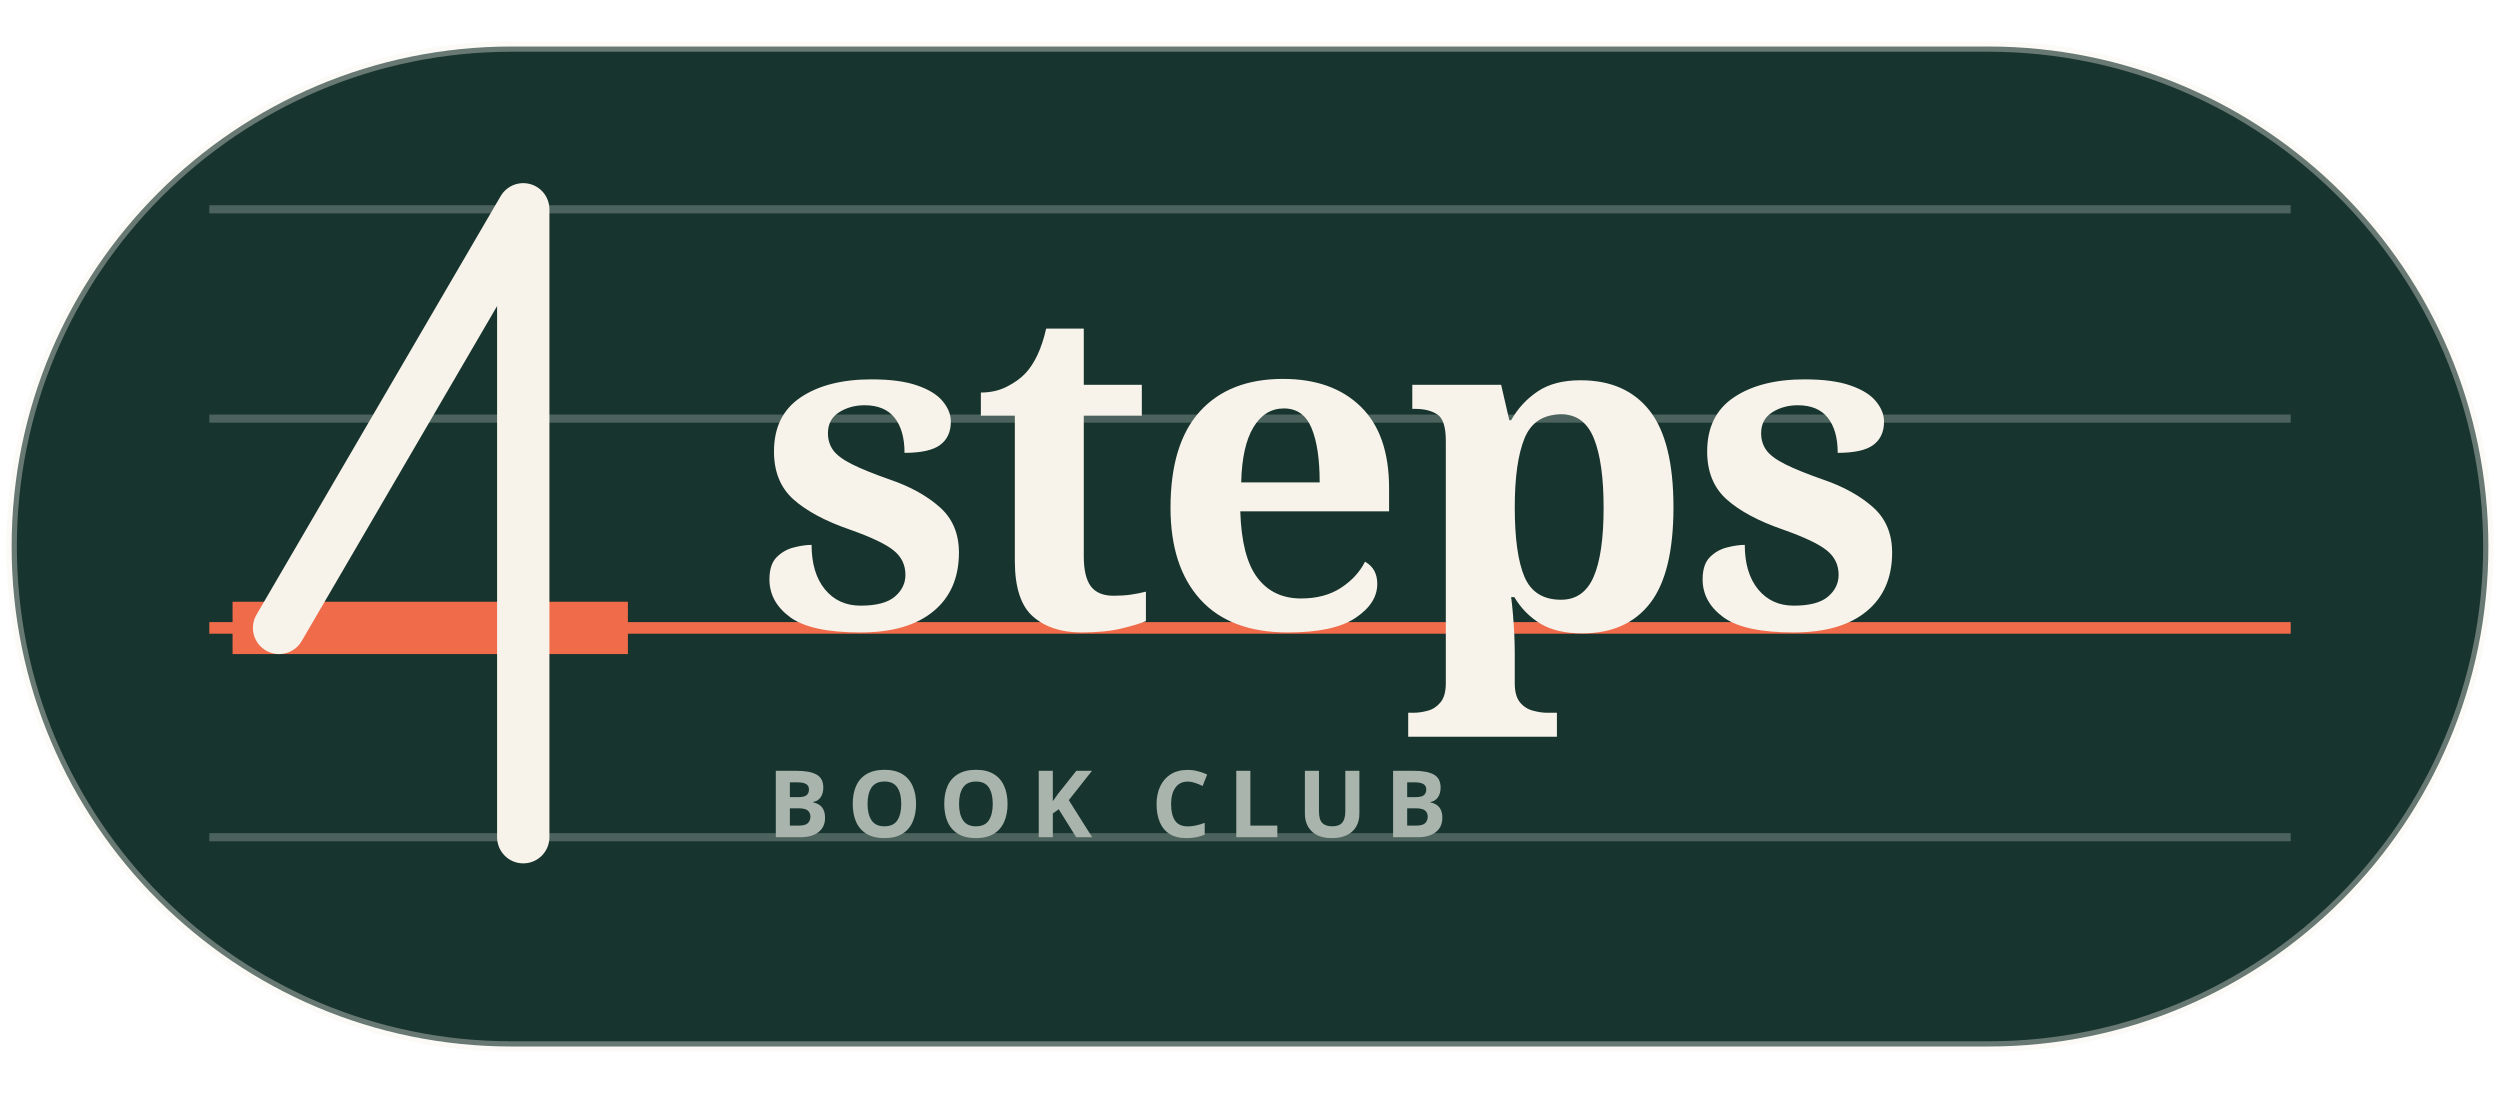
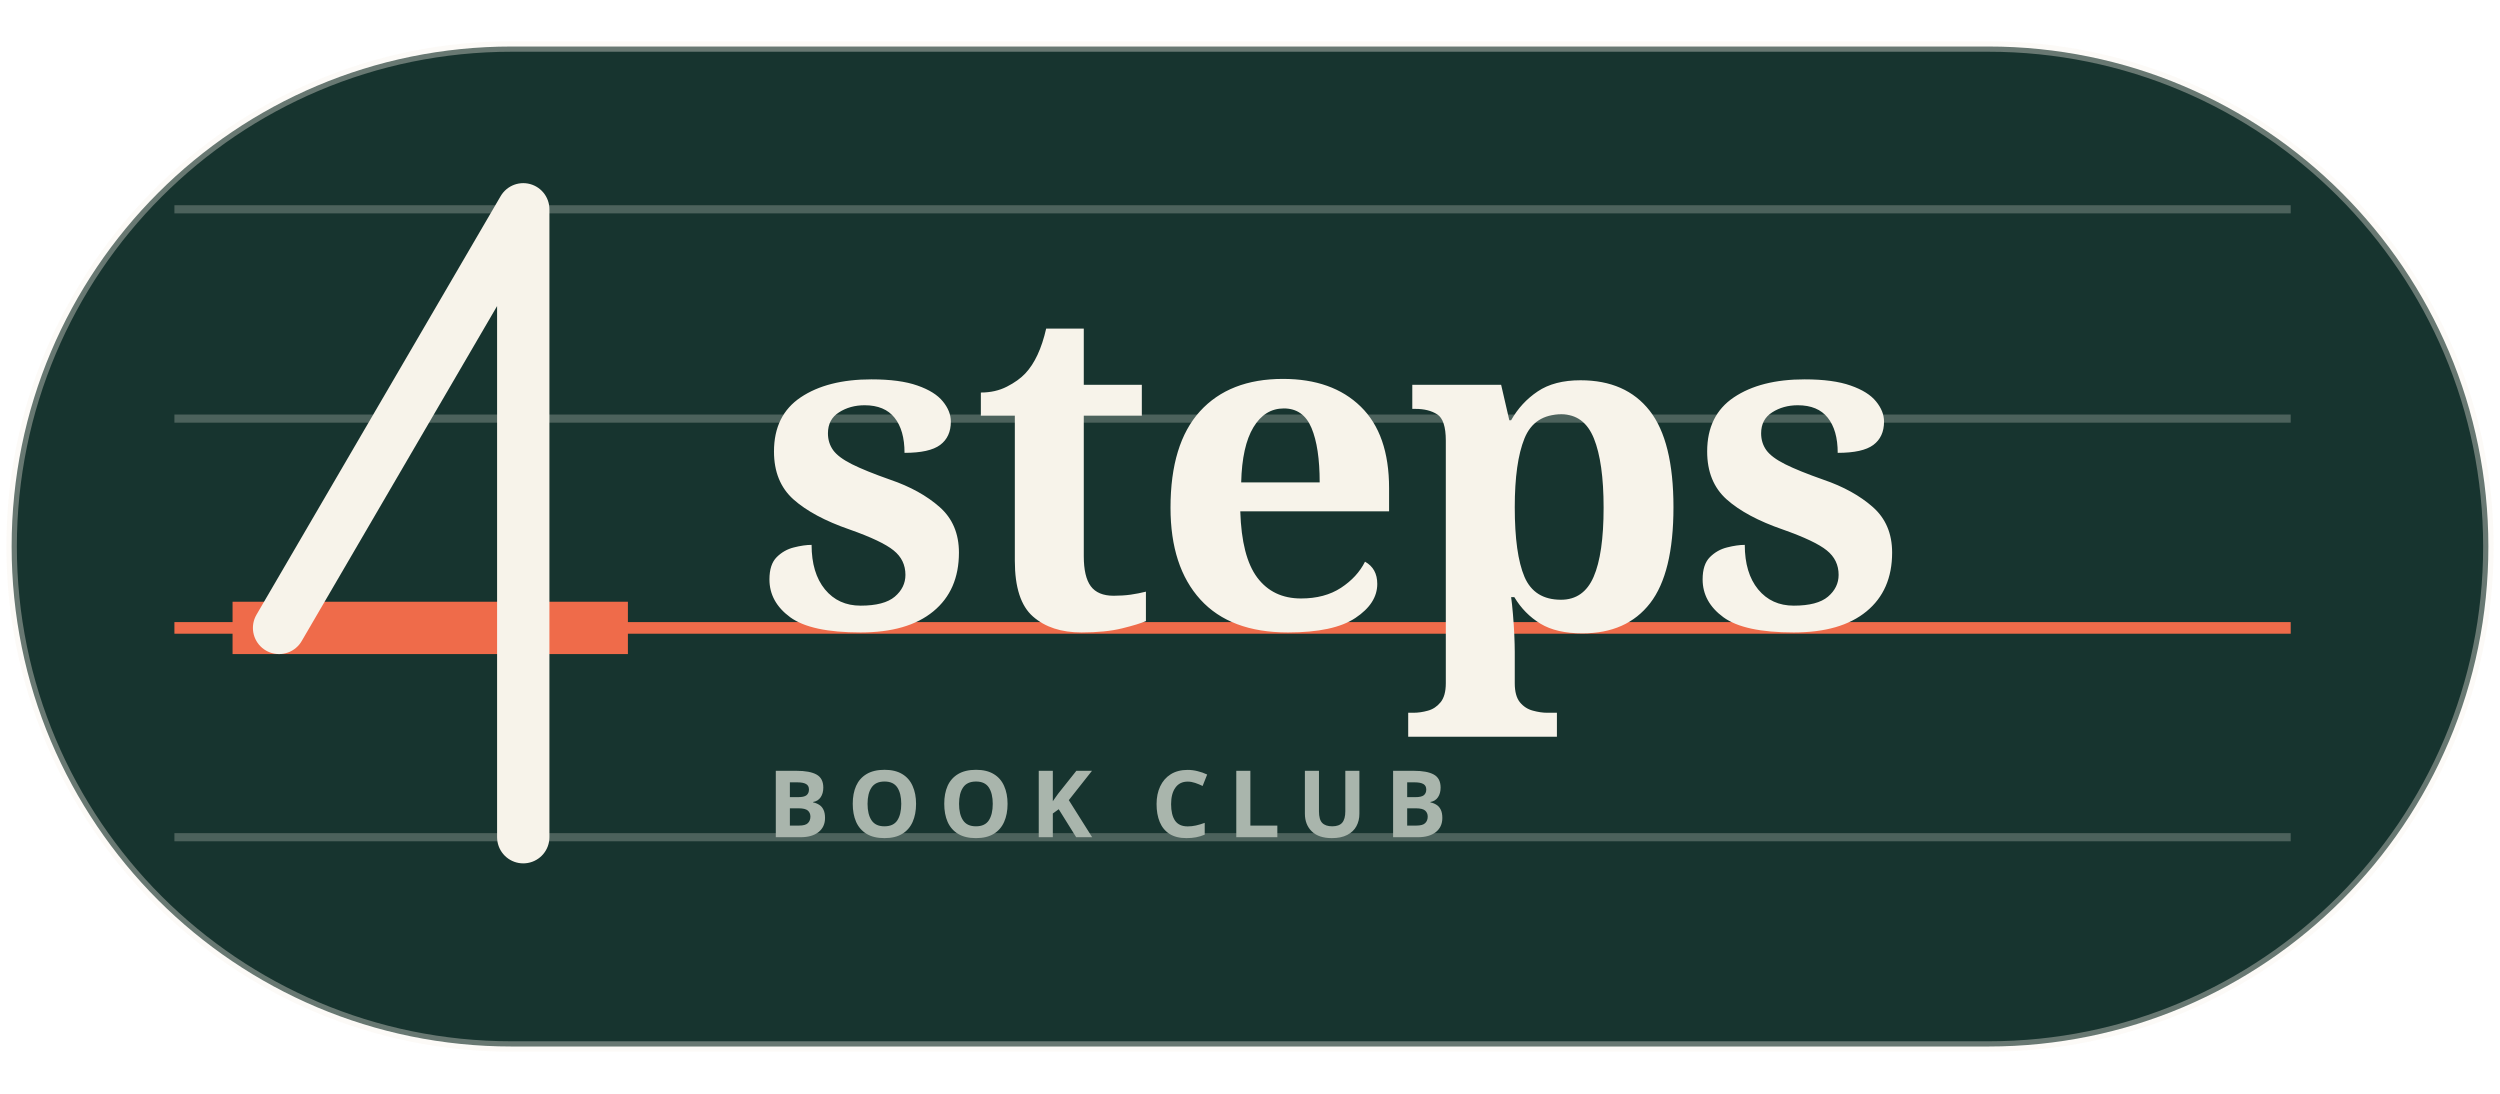
<svg xmlns="http://www.w3.org/2000/svg" viewBox="0 16 430 188" role="img" aria-labelledby="l-title l-desc">
  <g aria-hidden="true">
    <rect x="2" y="24" width="426" height="172" rx="86" fill="#17342F" stroke="#F7F3EA" stroke-opacity="0.36" stroke-width="1.8" />
    <g stroke="#F7F3EA" stroke-opacity="0.24" stroke-width="1.4">
-       <line x1="36" y1="52" x2="394" y2="52" />
-       <line x1="36" y1="88" x2="394" y2="88" />
-       <line x1="36" y1="160" x2="394" y2="160" />
+       <line x1="30" y1="52" x2="394" y2="52" />
+       <line x1="30" y1="88" x2="394" y2="88" />
+       <line x1="30" y1="160" x2="394" y2="160" />
    </g>
-     <line x1="36" y1="124" x2="394" y2="124" stroke="#EF6B4A" stroke-width="2" />
+     <line x1="30" y1="124" x2="394" y2="124" stroke="#EF6B4A" stroke-width="2" />
    <line x1="40" y1="124" x2="108" y2="124" stroke="#EF6B4A" stroke-width="9" />
    <path d="M48 124 L90 52 V160" fill="none" stroke="#F7F3EA" stroke-width="9" stroke-linejoin="round" stroke-linecap="round" />
    <text x="130" y="124" font-family="Gowun Batang, serif" font-weight="700" font-size="78" letter-spacing="-1" fill="#F7F3EA">steps</text>
    <text x="132" y="160" font-family="IBM Plex Sans KR, sans-serif" font-weight="600" font-size="16" letter-spacing="3" fill="#a9b5ac">BOOK CLUB</text>
  </g>
</svg>
